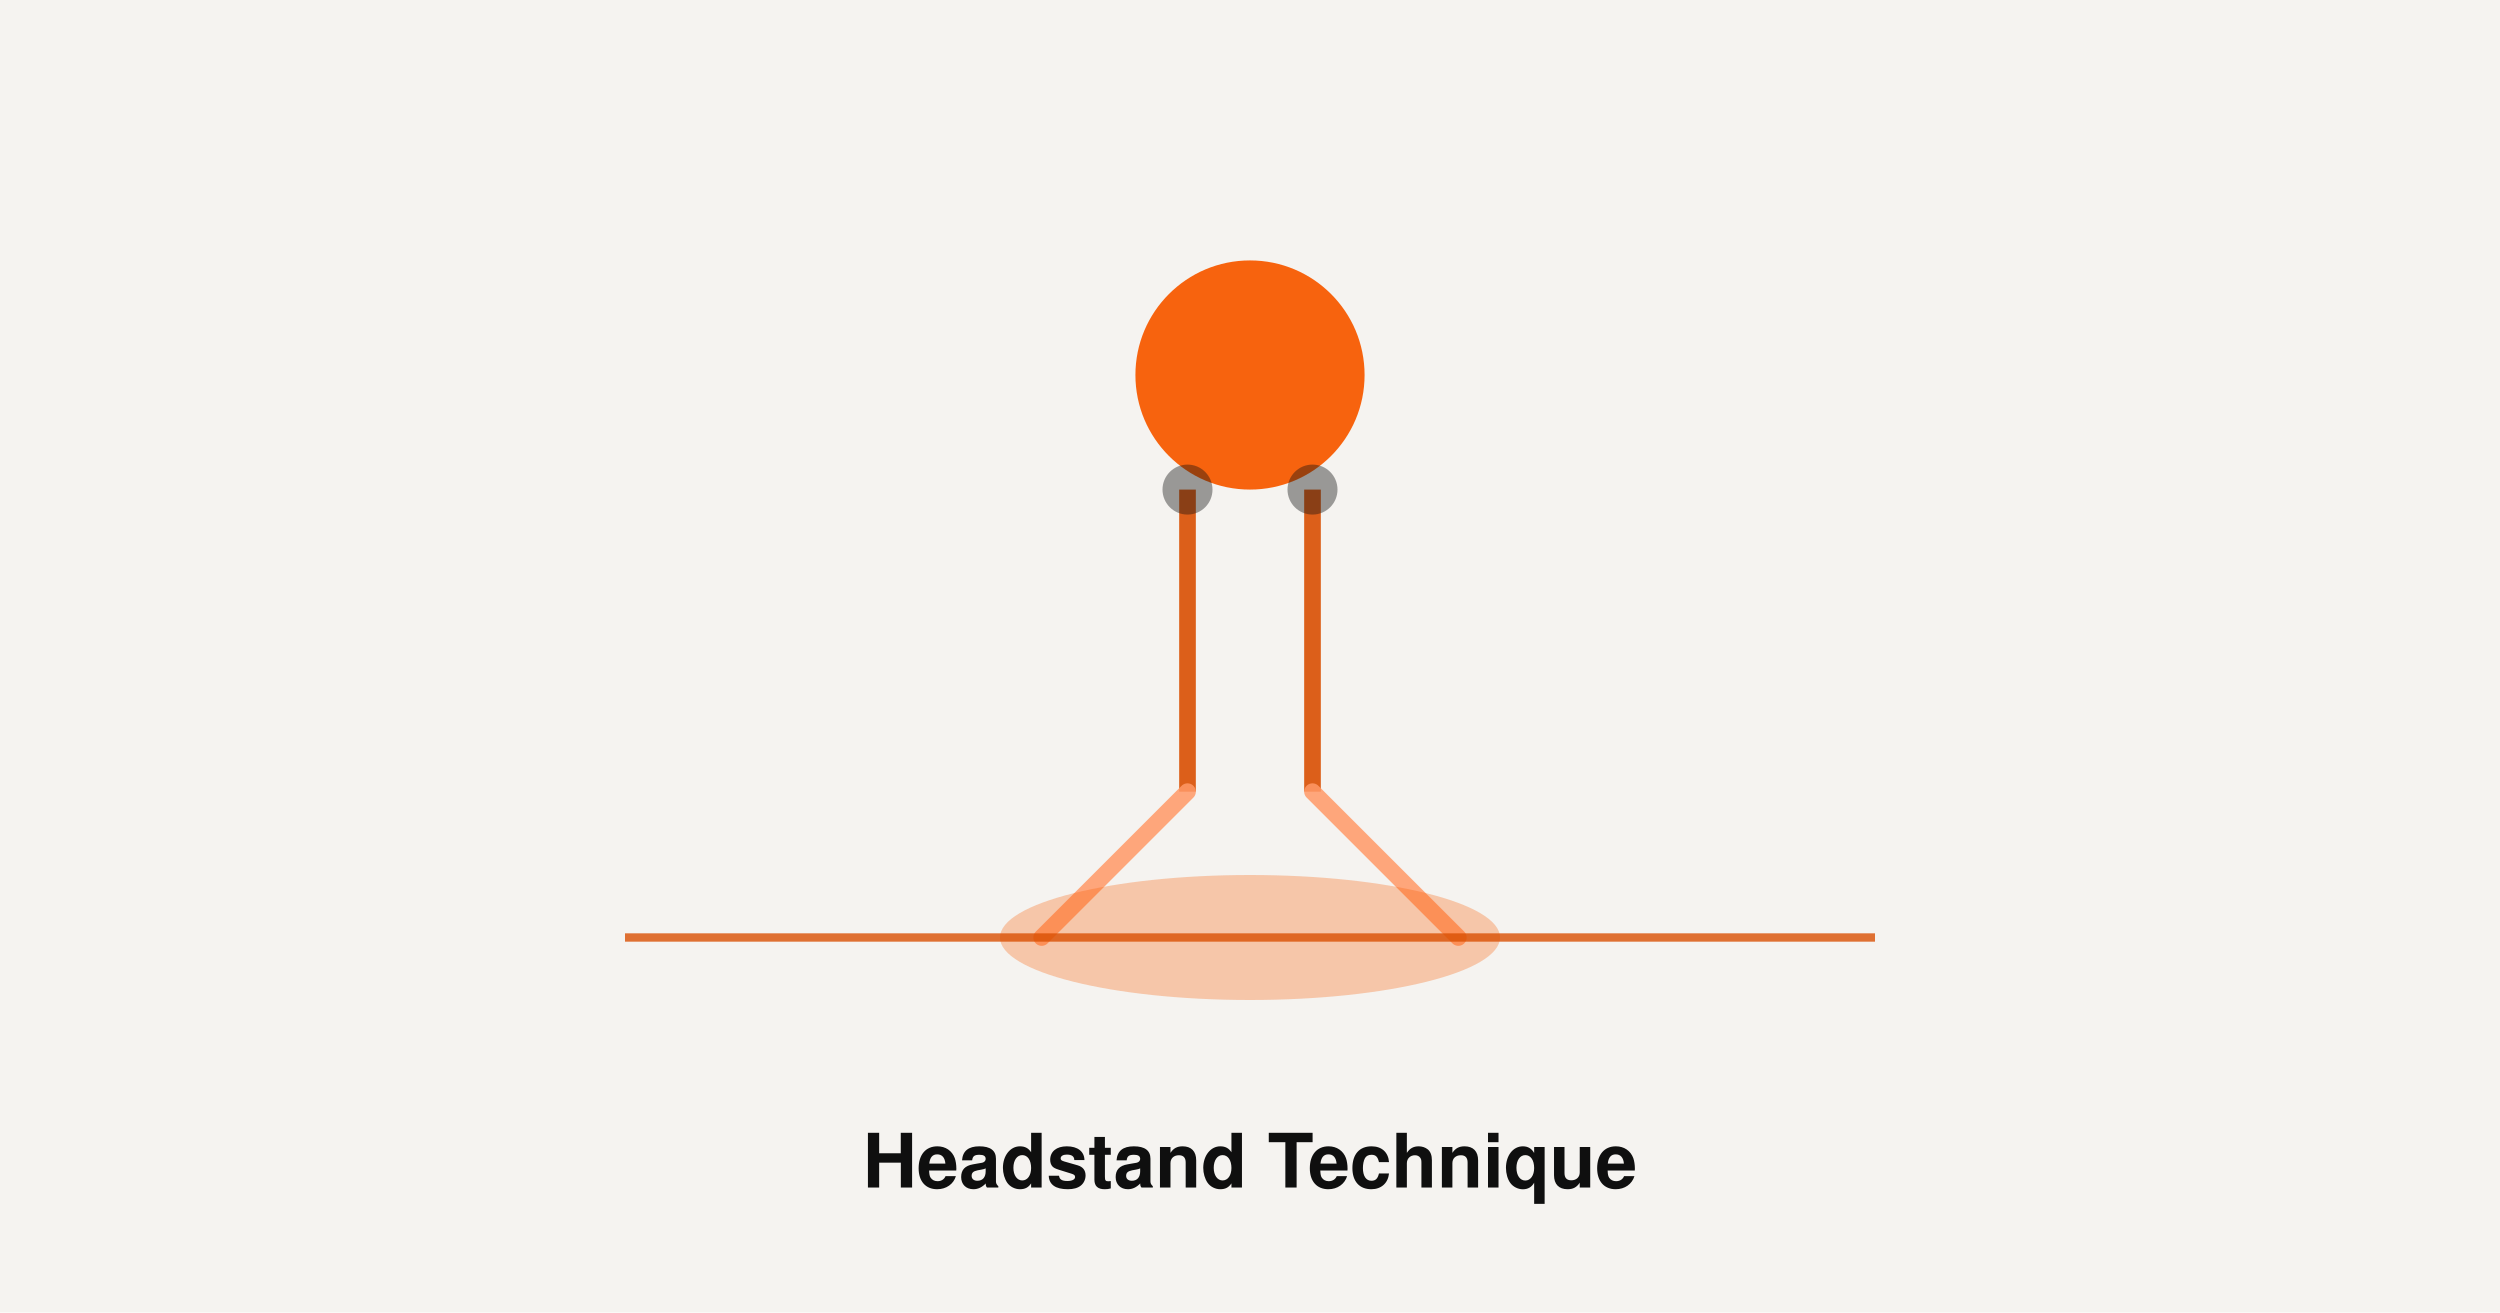
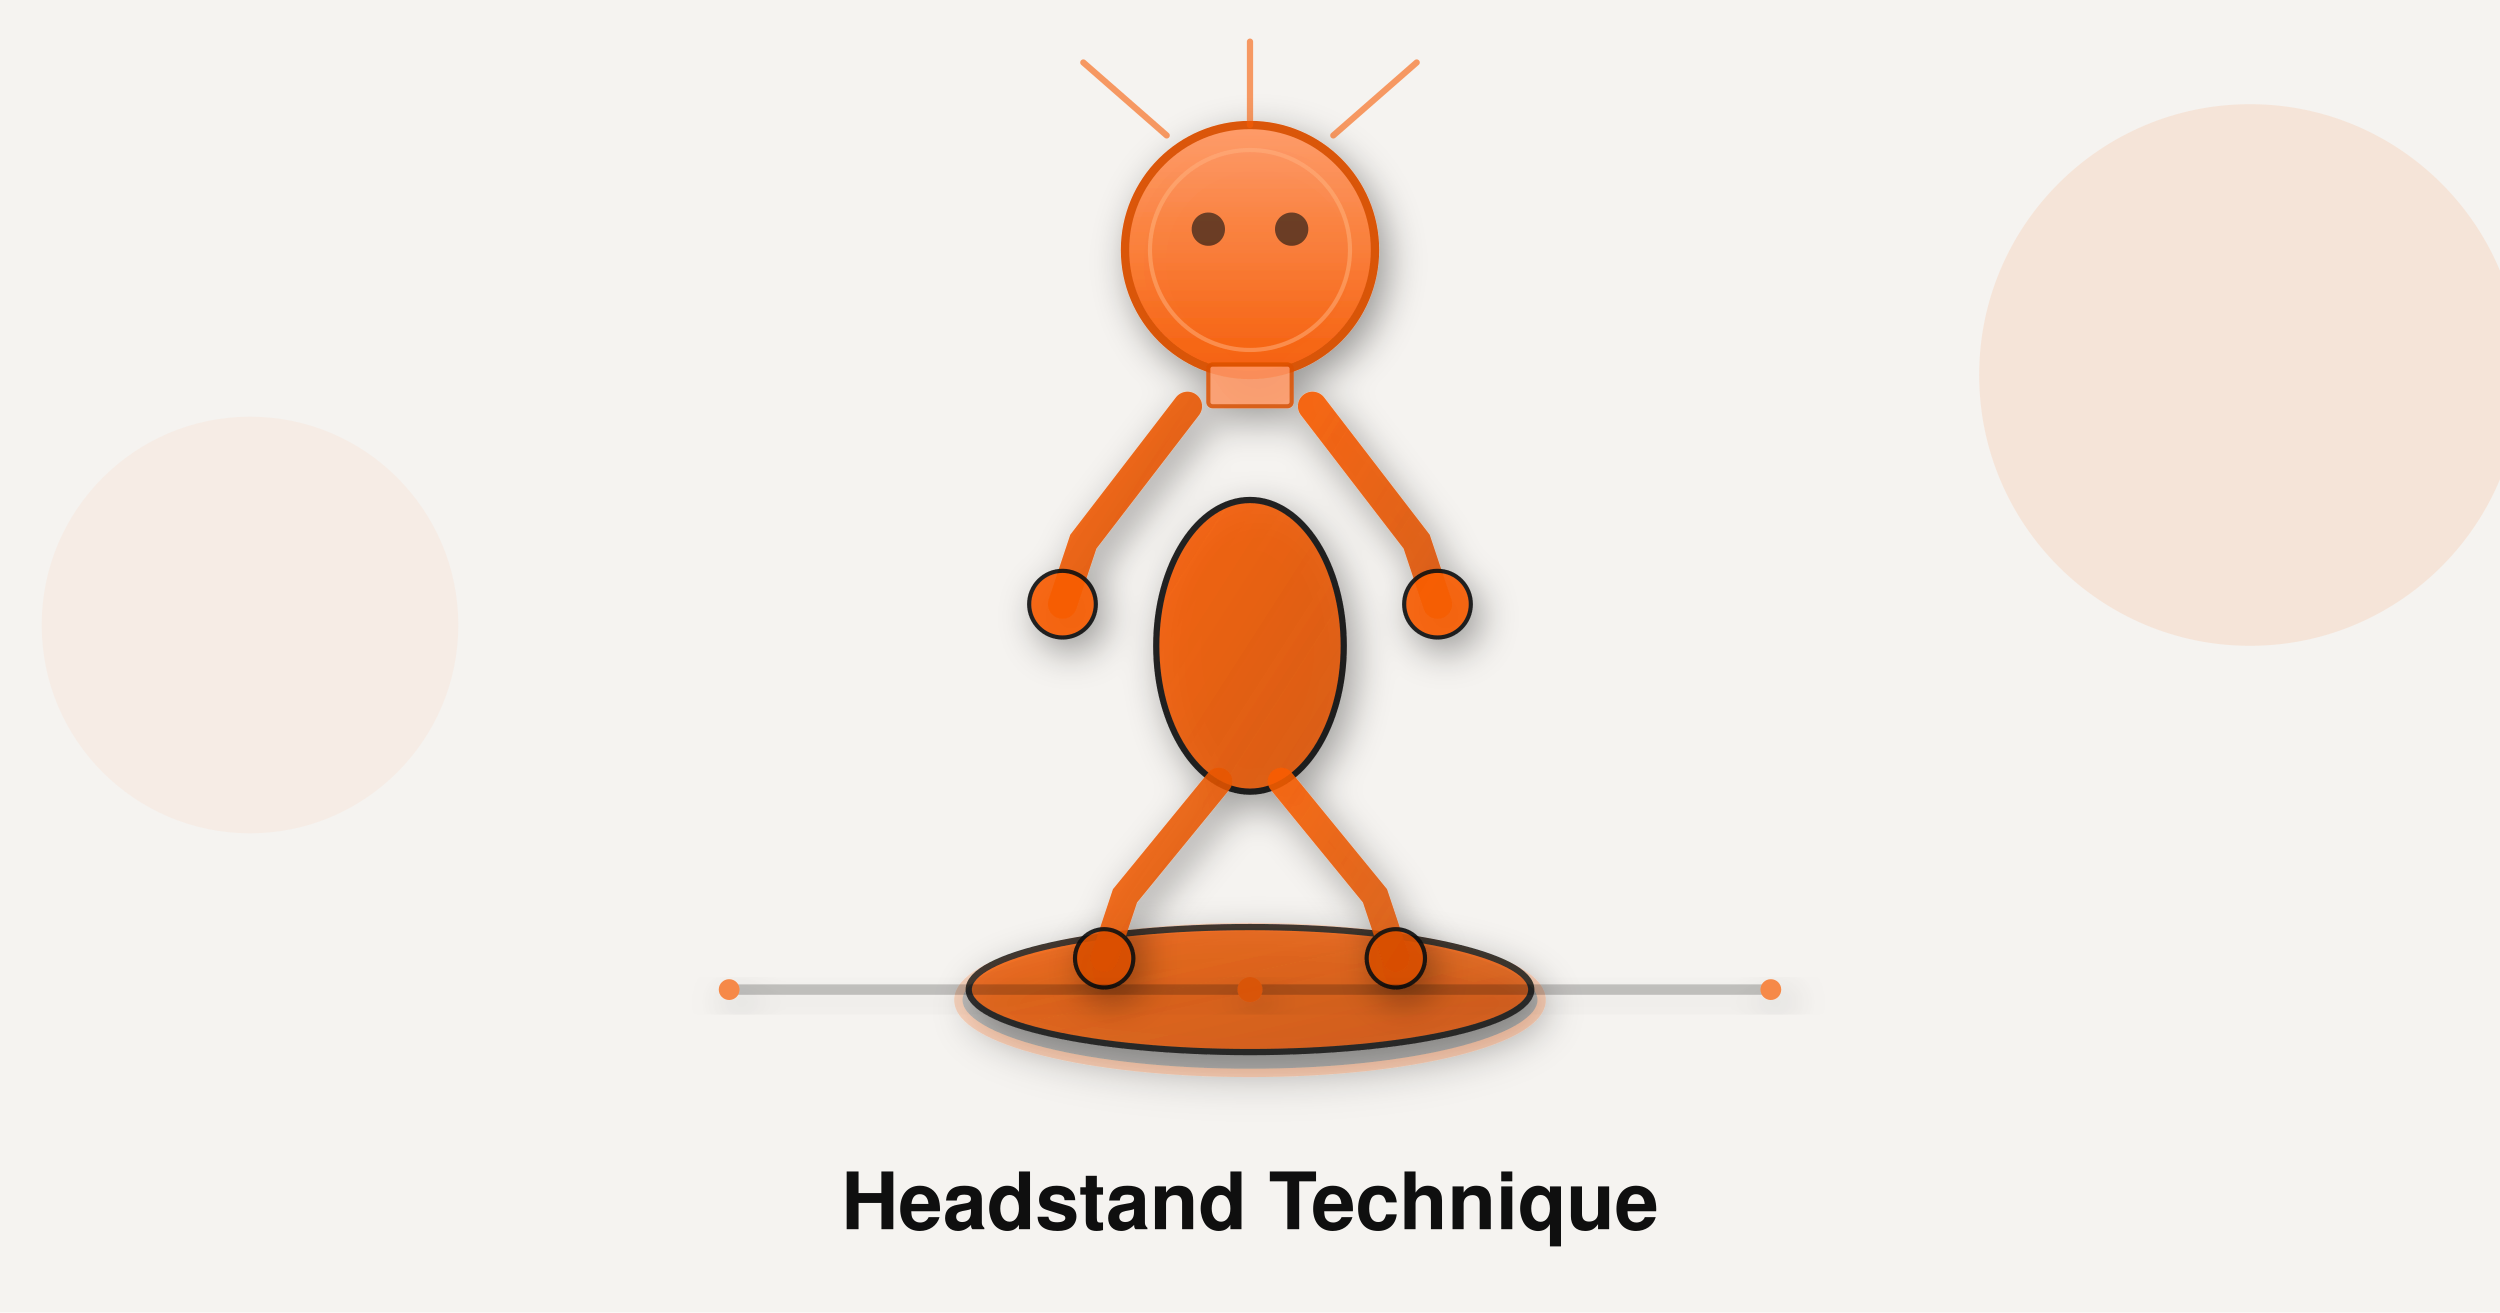
<svg xmlns="http://www.w3.org/2000/svg" viewBox="0 0 1200 630">
+   <defs>
+     <filter id="headShadow" x="-50%" y="-50%" width="200%" height="200%">
+       <feDropShadow dx="4" dy="6" stdDeviation="9" flood-opacity="0.4" flood-color="#000" />
+     </filter>
+     <linearGradient id="headGrad" x1="0%" y1="0%" x2="0%" y2="100%">
+       <stop offset="0%" style="stop-color:#ff9966;stop-opacity:1" />
+       <stop offset="100%" style="stop-color:#f75c03;stop-opacity:1" />
+     </linearGradient>
+     <linearGradient id="bodyGrad" x1="0%" y1="0%" x2="100%" y2="100%">
+       <stop offset="0%" style="stop-color:#f75c03;stop-opacity:1" />
+       <stop offset="100%" style="stop-color:#d94f02;stop-opacity:0.95" />
+     </linearGradient>
+   </defs>
  <rect width="1200" height="630" fill="#f5f3f0" />
-   <circle cx="600" cy="180" r="55" fill="#f75c03" opacity="0.95" />
-   <path d="M 570 235 L 570 380" stroke="#d94f02" stroke-width="8" opacity="0.9" />
-   <path d="M 630 235 L 630 380" stroke="#d94f02" stroke-width="8" opacity="0.9" />
-   <path d="M 570 380 L 500 450 M 630 380 L 700 450" stroke="#ff9966" stroke-width="8" opacity="0.85" stroke-linecap="round" />
-   <circle cx="570" cy="235" r="12" fill="#0f0f0f" opacity="0.4" />
-   <circle cx="630" cy="235" r="12" fill="#0f0f0f" opacity="0.4" />
-   <ellipse cx="600" cy="450" rx="120" ry="30" fill="#f75c03" opacity="0.3" />
-   <line x1="300" y1="450" x2="900" y2="450" stroke="#d94f02" stroke-width="4" opacity="0.8" />
-   <text x="600" y="570" font-family="Abacaxi, Helvetica, Arial, sans-serif" font-size="36" font-weight="bold" fill="#0f0f0f" text-anchor="middle">
-     Headstand Technique
-   </text>
+   <circle cx="120" cy="300" r="100" fill="#ff9966" opacity="0.08" />
+   <circle cx="1080" cy="180" r="130" fill="#f75c03" opacity="0.1" />
+   <g filter="url(#headShadow)">
+     <ellipse cx="600" cy="480" rx="140" ry="35" fill="#0f0f0f" opacity="0.2" stroke="#f75c03" stroke-width="4" />
+     <ellipse cx="600" cy="475" rx="135" ry="30" fill="url(#bodyGrad)" opacity="0.8" stroke="#0f0f0f" stroke-width="3" />
+   </g>
+   <g filter="url(#headShadow)">
+     <circle cx="600" cy="120" r="60" fill="url(#headGrad)" opacity="0.95" stroke="#d94f02" stroke-width="4" />
+     <circle cx="600" cy="120" r="48" fill="none" stroke="#ffb380" stroke-width="2" opacity="0.5" />
+     <circle cx="580" cy="110" r="8" fill="#0f0f0f" opacity="0.6" />
+     <circle cx="620" cy="110" r="8" fill="#0f0f0f" opacity="0.6" />
+     <rect x="580" y="175" width="40" height="20" fill="#ff9966" opacity="0.85" stroke="#d94f02" stroke-width="2" rx="2" />
+     <path d="M 570 195 L 520 260 L 510 290" stroke="url(#bodyGrad)" stroke-width="14" stroke-linecap="round" opacity="0.9" fill="none" />
+     <circle cx="510" cy="290" r="16" fill="#f75c03" opacity="0.9" stroke="#0f0f0f" stroke-width="2" />
+     <path d="M 630 195 L 680 260 L 690 290" stroke="url(#bodyGrad)" stroke-width="14" stroke-linecap="round" opacity="0.9" fill="none" />
+     <circle cx="690" cy="290" r="16" fill="#f75c03" opacity="0.9" stroke="#0f0f0f" stroke-width="2" />
+     <ellipse cx="600" cy="310" rx="45" ry="70" fill="url(#bodyGrad)" opacity="0.9" stroke="#0f0f0f" stroke-width="3" />
+     <path d="M 585 375 L 540 430 L 530 460" stroke="url(#bodyGrad)" stroke-width="13" stroke-linecap="round" opacity="0.88" fill="none" />
+     <circle cx="530" cy="460" r="14" fill="#d94f02" opacity="0.9" stroke="#0f0f0f" stroke-width="2" />
+     <path d="M 615 375 L 660 430 L 670 460" stroke="url(#bodyGrad)" stroke-width="13" stroke-linecap="round" opacity="0.88" fill="none" />
+     <circle cx="670" cy="460" r="14" fill="#d94f02" opacity="0.9" stroke="#0f0f0f" stroke-width="2" />
+   </g>
+   <g opacity="0.6" stroke="#f75c03" stroke-width="3" stroke-linecap="round" fill="none">
+     <path d="M 600 60 L 600 20" />
+     <path d="M 560 65 L 520 30" />
+     <path d="M 640 65 L 680 30" />
+   </g>
+   <g opacity="0.7" filter="url(#headShadow)">
+     <line x1="350" y1="475" x2="850" y2="475" stroke="#0f0f0f" stroke-width="5" opacity="0.3" />
+     <circle cx="350" cy="475" r="5" fill="#f75c03" />
+     <circle cx="600" cy="475" r="6" fill="#d94f02" />
+     <circle cx="850" cy="475" r="5" fill="#f75c03" />
+   </g>
+   <text x="600" y="590" font-family="Abacaxi, Helvetica, Arial, sans-serif" font-size="38" font-weight="bold" fill="#0f0f0f" text-anchor="middle">Headstand Technique</text>
</svg>
